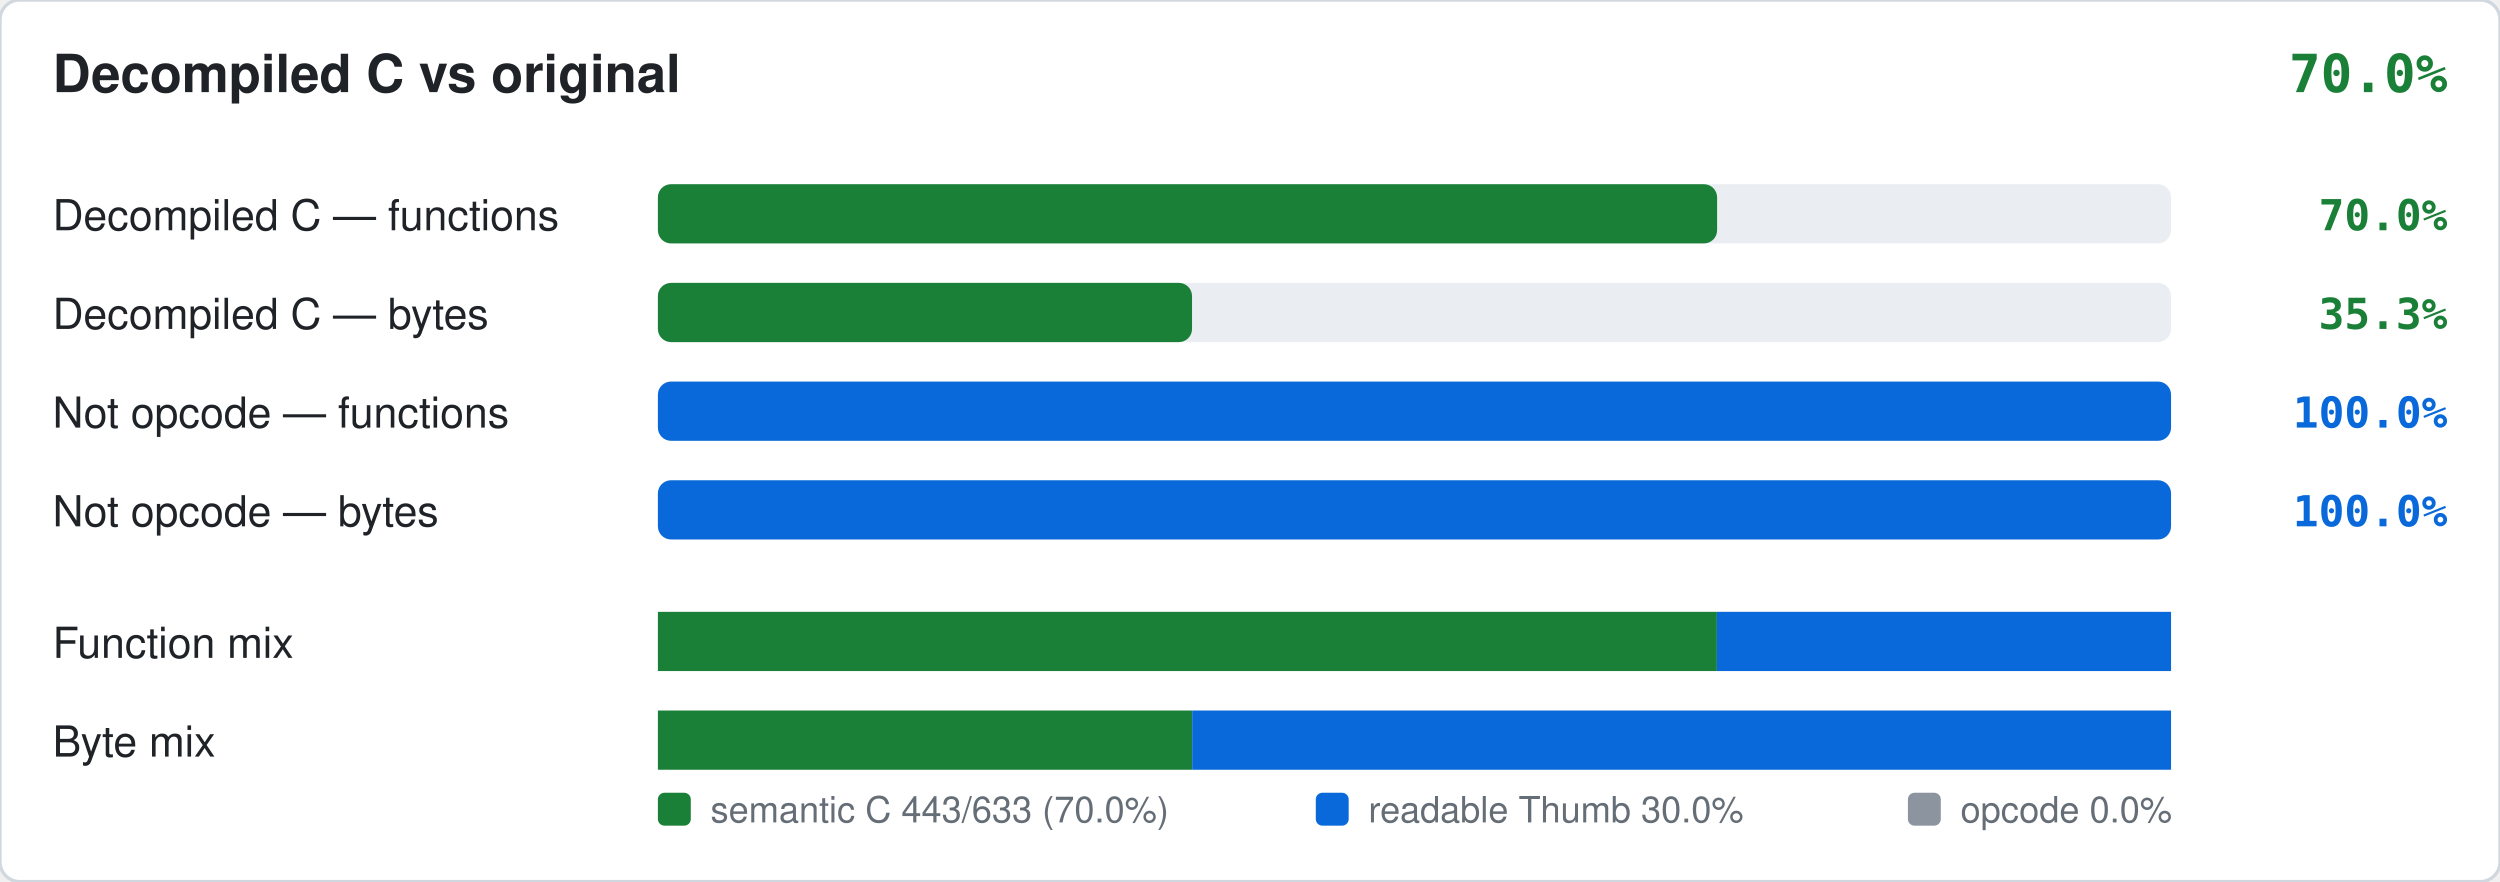
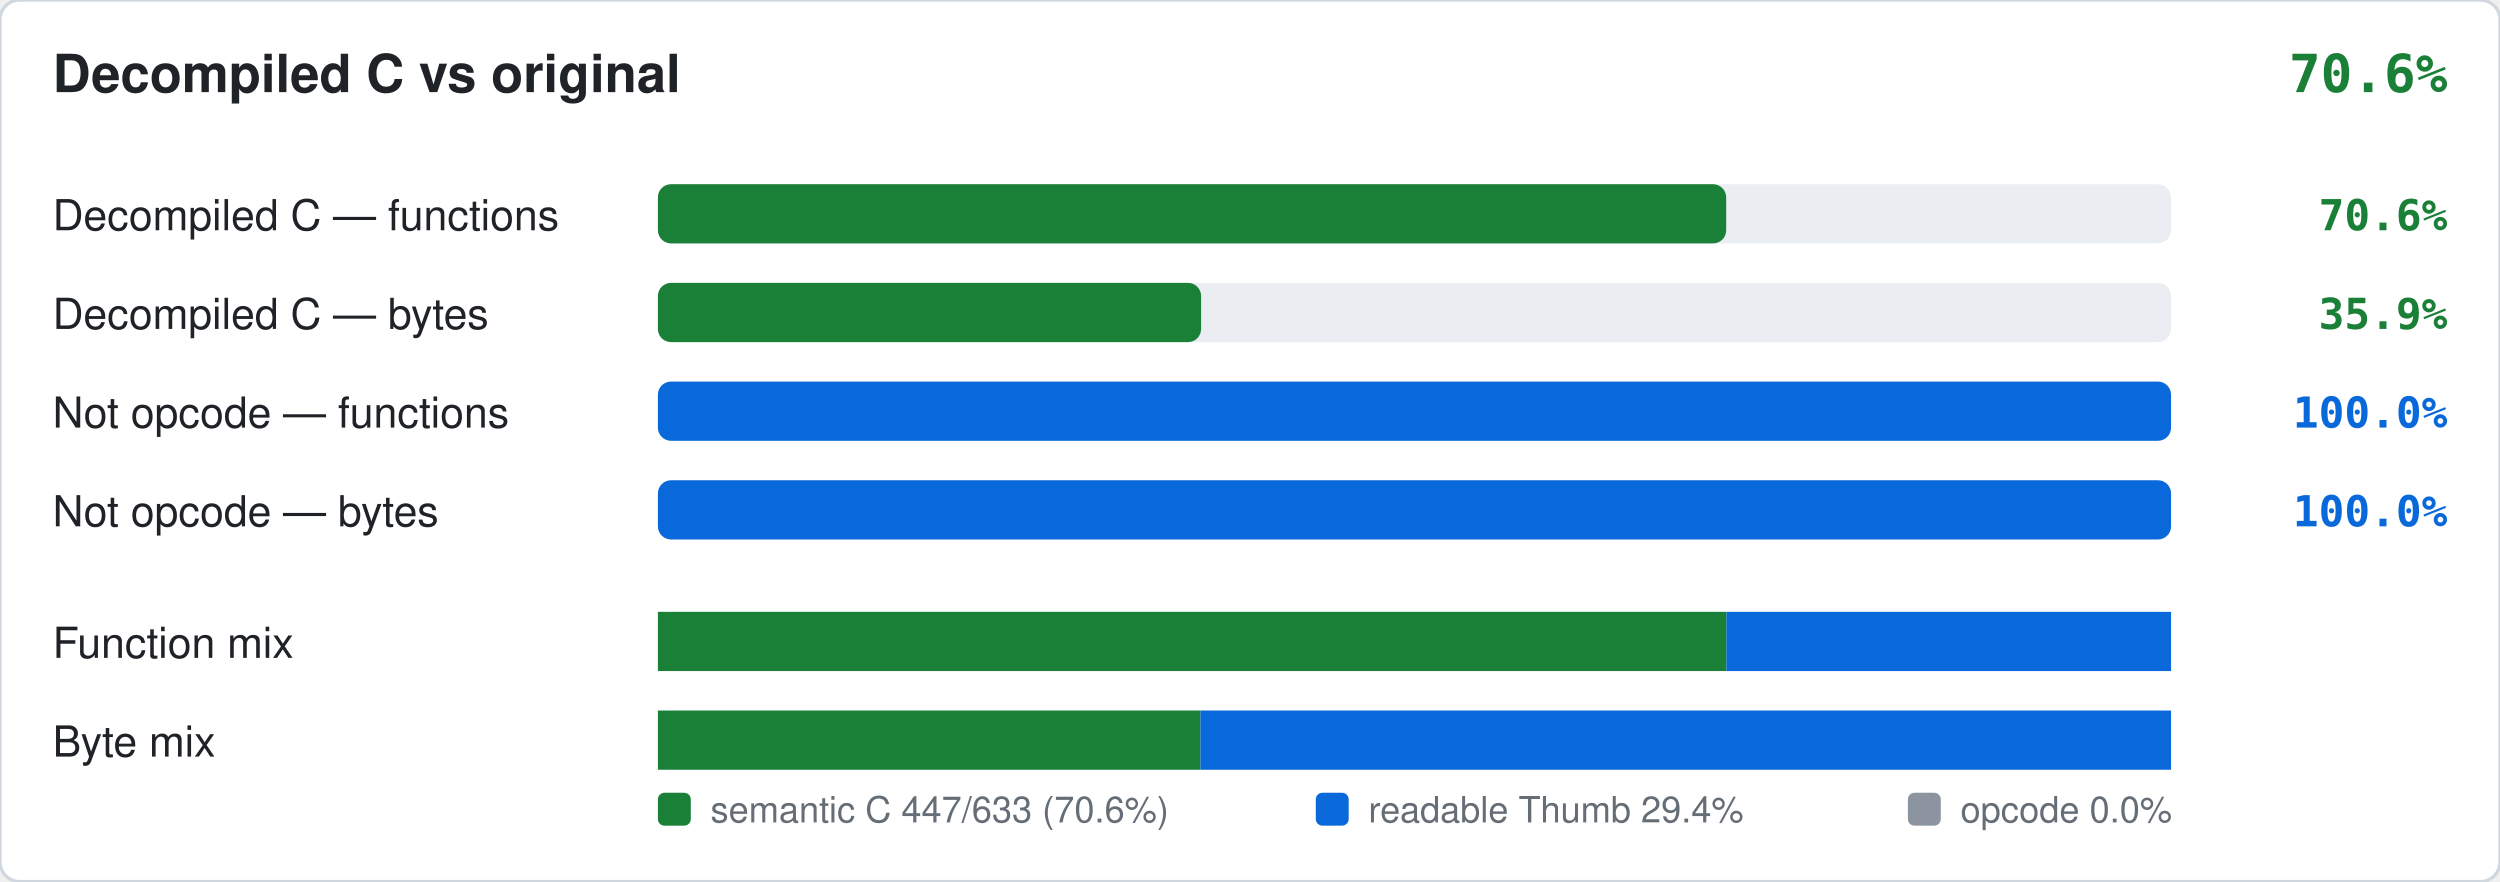
- <svg xmlns="http://www.w3.org/2000/svg" width="760" height="268" viewBox="0 0 760 268" role="img" aria-label="Decompiled C 70.0% functions, 35.3% bytes (443/633, 31,876/90,272)">
+ <svg xmlns="http://www.w3.org/2000/svg" width="760" height="268" viewBox="0 0 760 268" role="img" aria-label="Decompiled C 70.6% functions, 35.9% bytes (447/633, 32,368/90,272)">
  <rect width="760" height="268" rx="6" fill="#ffffff" stroke="#d0d7de" />
  <text x="16" y="28" font-family="-apple-system,BlinkMacSystemFont,Segoe UI,Helvetica,Arial,sans-serif" font-size="16" font-weight="600" fill="#1f2328">Decompiled C vs original</text>
-   <text x="744" y="28" text-anchor="end" font-family="ui-monospace,SFMono-Regular,Menlo,Consolas,monospace" font-size="16" font-weight="700" fill="#1a7f37">70.0%</text>
+   <text x="744" y="28" text-anchor="end" font-family="ui-monospace,SFMono-Regular,Menlo,Consolas,monospace" font-size="16" font-weight="700" fill="#1a7f37">70.6%</text>
  <text x="16" y="70" font-family="-apple-system,BlinkMacSystemFont,Segoe UI,Helvetica,Arial,sans-serif" font-size="13" fill="#1f2328">Decompiled C — functions</text>
  <rect x="200.00" y="56.00" width="460.00" height="18.00" rx="4" fill="#eaeef2" />
-   <rect x="200.00" y="56.00" width="322.00" height="18.00" rx="4" fill="#1a7f37" />
-   <text x="744" y="70" text-anchor="end" font-family="ui-monospace,SFMono-Regular,Menlo,Consolas,monospace" font-size="13" font-weight="700" fill="#1a7f37">70.0%</text>
+   <rect x="200.00" y="56.00" width="324.76" height="18.00" rx="4" fill="#1a7f37" />
+   <text x="744" y="70" text-anchor="end" font-family="ui-monospace,SFMono-Regular,Menlo,Consolas,monospace" font-size="13" font-weight="700" fill="#1a7f37">70.6%</text>
  <text x="16" y="100" font-family="-apple-system,BlinkMacSystemFont,Segoe UI,Helvetica,Arial,sans-serif" font-size="13" fill="#1f2328">Decompiled C — bytes</text>
  <rect x="200.00" y="86.00" width="460.00" height="18.00" rx="4" fill="#eaeef2" />
-   <rect x="200.00" y="86.00" width="162.38" height="18.00" rx="4" fill="#1a7f37" />
-   <text x="744" y="100" text-anchor="end" font-family="ui-monospace,SFMono-Regular,Menlo,Consolas,monospace" font-size="13" font-weight="700" fill="#1a7f37">35.3%</text>
+   <rect x="200.00" y="86.00" width="165.14" height="18.00" rx="4" fill="#1a7f37" />
+   <text x="744" y="100" text-anchor="end" font-family="ui-monospace,SFMono-Regular,Menlo,Consolas,monospace" font-size="13" font-weight="700" fill="#1a7f37">35.9%</text>
  <text x="16" y="130" font-family="-apple-system,BlinkMacSystemFont,Segoe UI,Helvetica,Arial,sans-serif" font-size="13" fill="#1f2328">Not opcode — functions</text>
  <rect x="200.00" y="116.00" width="460.00" height="18.00" rx="4" fill="#eaeef2" />
  <rect x="200.00" y="116.00" width="460.00" height="18.00" rx="4" fill="#0969da" />
  <text x="744" y="130" text-anchor="end" font-family="ui-monospace,SFMono-Regular,Menlo,Consolas,monospace" font-size="13" font-weight="700" fill="#0969da">100.0%</text>
  <text x="16" y="160" font-family="-apple-system,BlinkMacSystemFont,Segoe UI,Helvetica,Arial,sans-serif" font-size="13" fill="#1f2328">Not opcode — bytes</text>
  <rect x="200.00" y="146.00" width="460.00" height="18.00" rx="4" fill="#eaeef2" />
  <rect x="200.00" y="146.00" width="460.00" height="18.00" rx="4" fill="#0969da" />
  <text x="744" y="160" text-anchor="end" font-family="ui-monospace,SFMono-Regular,Menlo,Consolas,monospace" font-size="13" font-weight="700" fill="#0969da">100.0%</text>
  <text x="16" y="200" font-family="-apple-system,BlinkMacSystemFont,Segoe UI,Helvetica,Arial,sans-serif" font-size="13" fill="#1f2328">Function mix</text>
  <rect x="200.00" y="186.00" width="460.00" height="18.00" rx="4" fill="#eaeef2" />
-   <rect x="200.00" y="186.00" width="321.93" height="18.00" fill="#1a7f37" />
-   <rect x="521.93" y="186.00" width="138.07" height="18.00" fill="#0969da" />
+   <rect x="200.00" y="186.00" width="324.83" height="18.00" fill="#1a7f37" />
+   <rect x="524.83" y="186.00" width="135.17" height="18.00" fill="#0969da" />
  <text x="16" y="230" font-family="-apple-system,BlinkMacSystemFont,Segoe UI,Helvetica,Arial,sans-serif" font-size="13" fill="#1f2328">Byte mix</text>
  <rect x="200.00" y="216.00" width="460.00" height="18.00" rx="4" fill="#eaeef2" />
-   <rect x="200.00" y="216.00" width="162.43" height="18.00" fill="#1a7f37" />
-   <rect x="362.43" y="216.00" width="297.57" height="18.00" fill="#0969da" />
+   <rect x="200.00" y="216.00" width="164.94" height="18.00" fill="#1a7f37" />
+   <rect x="364.94" y="216.00" width="295.06" height="18.00" fill="#0969da" />
  <rect x="200" y="241" width="10" height="10" rx="2" fill="#1a7f37" />
-   <text x="216" y="250" font-family="-apple-system,BlinkMacSystemFont,Segoe UI,Helvetica,Arial,sans-serif" font-size="11" fill="#656d76">semantic C 443/633 (70.0%)</text>
+   <text x="216" y="250" font-family="-apple-system,BlinkMacSystemFont,Segoe UI,Helvetica,Arial,sans-serif" font-size="11" fill="#656d76">semantic C 447/633 (70.6%)</text>
  <rect x="400" y="241" width="10" height="10" rx="2" fill="#0969da" />
-   <text x="416" y="250" font-family="-apple-system,BlinkMacSystemFont,Segoe UI,Helvetica,Arial,sans-serif" font-size="11" fill="#656d76">readable Thumb 30.0%</text>
+   <text x="416" y="250" font-family="-apple-system,BlinkMacSystemFont,Segoe UI,Helvetica,Arial,sans-serif" font-size="11" fill="#656d76">readable Thumb 29.4%</text>
  <rect x="580" y="241" width="10" height="10" rx="2" fill="#8c959f" />
  <text x="596" y="250" font-family="-apple-system,BlinkMacSystemFont,Segoe UI,Helvetica,Arial,sans-serif" font-size="11" fill="#656d76">opcode 0.0%</text>
</svg>
